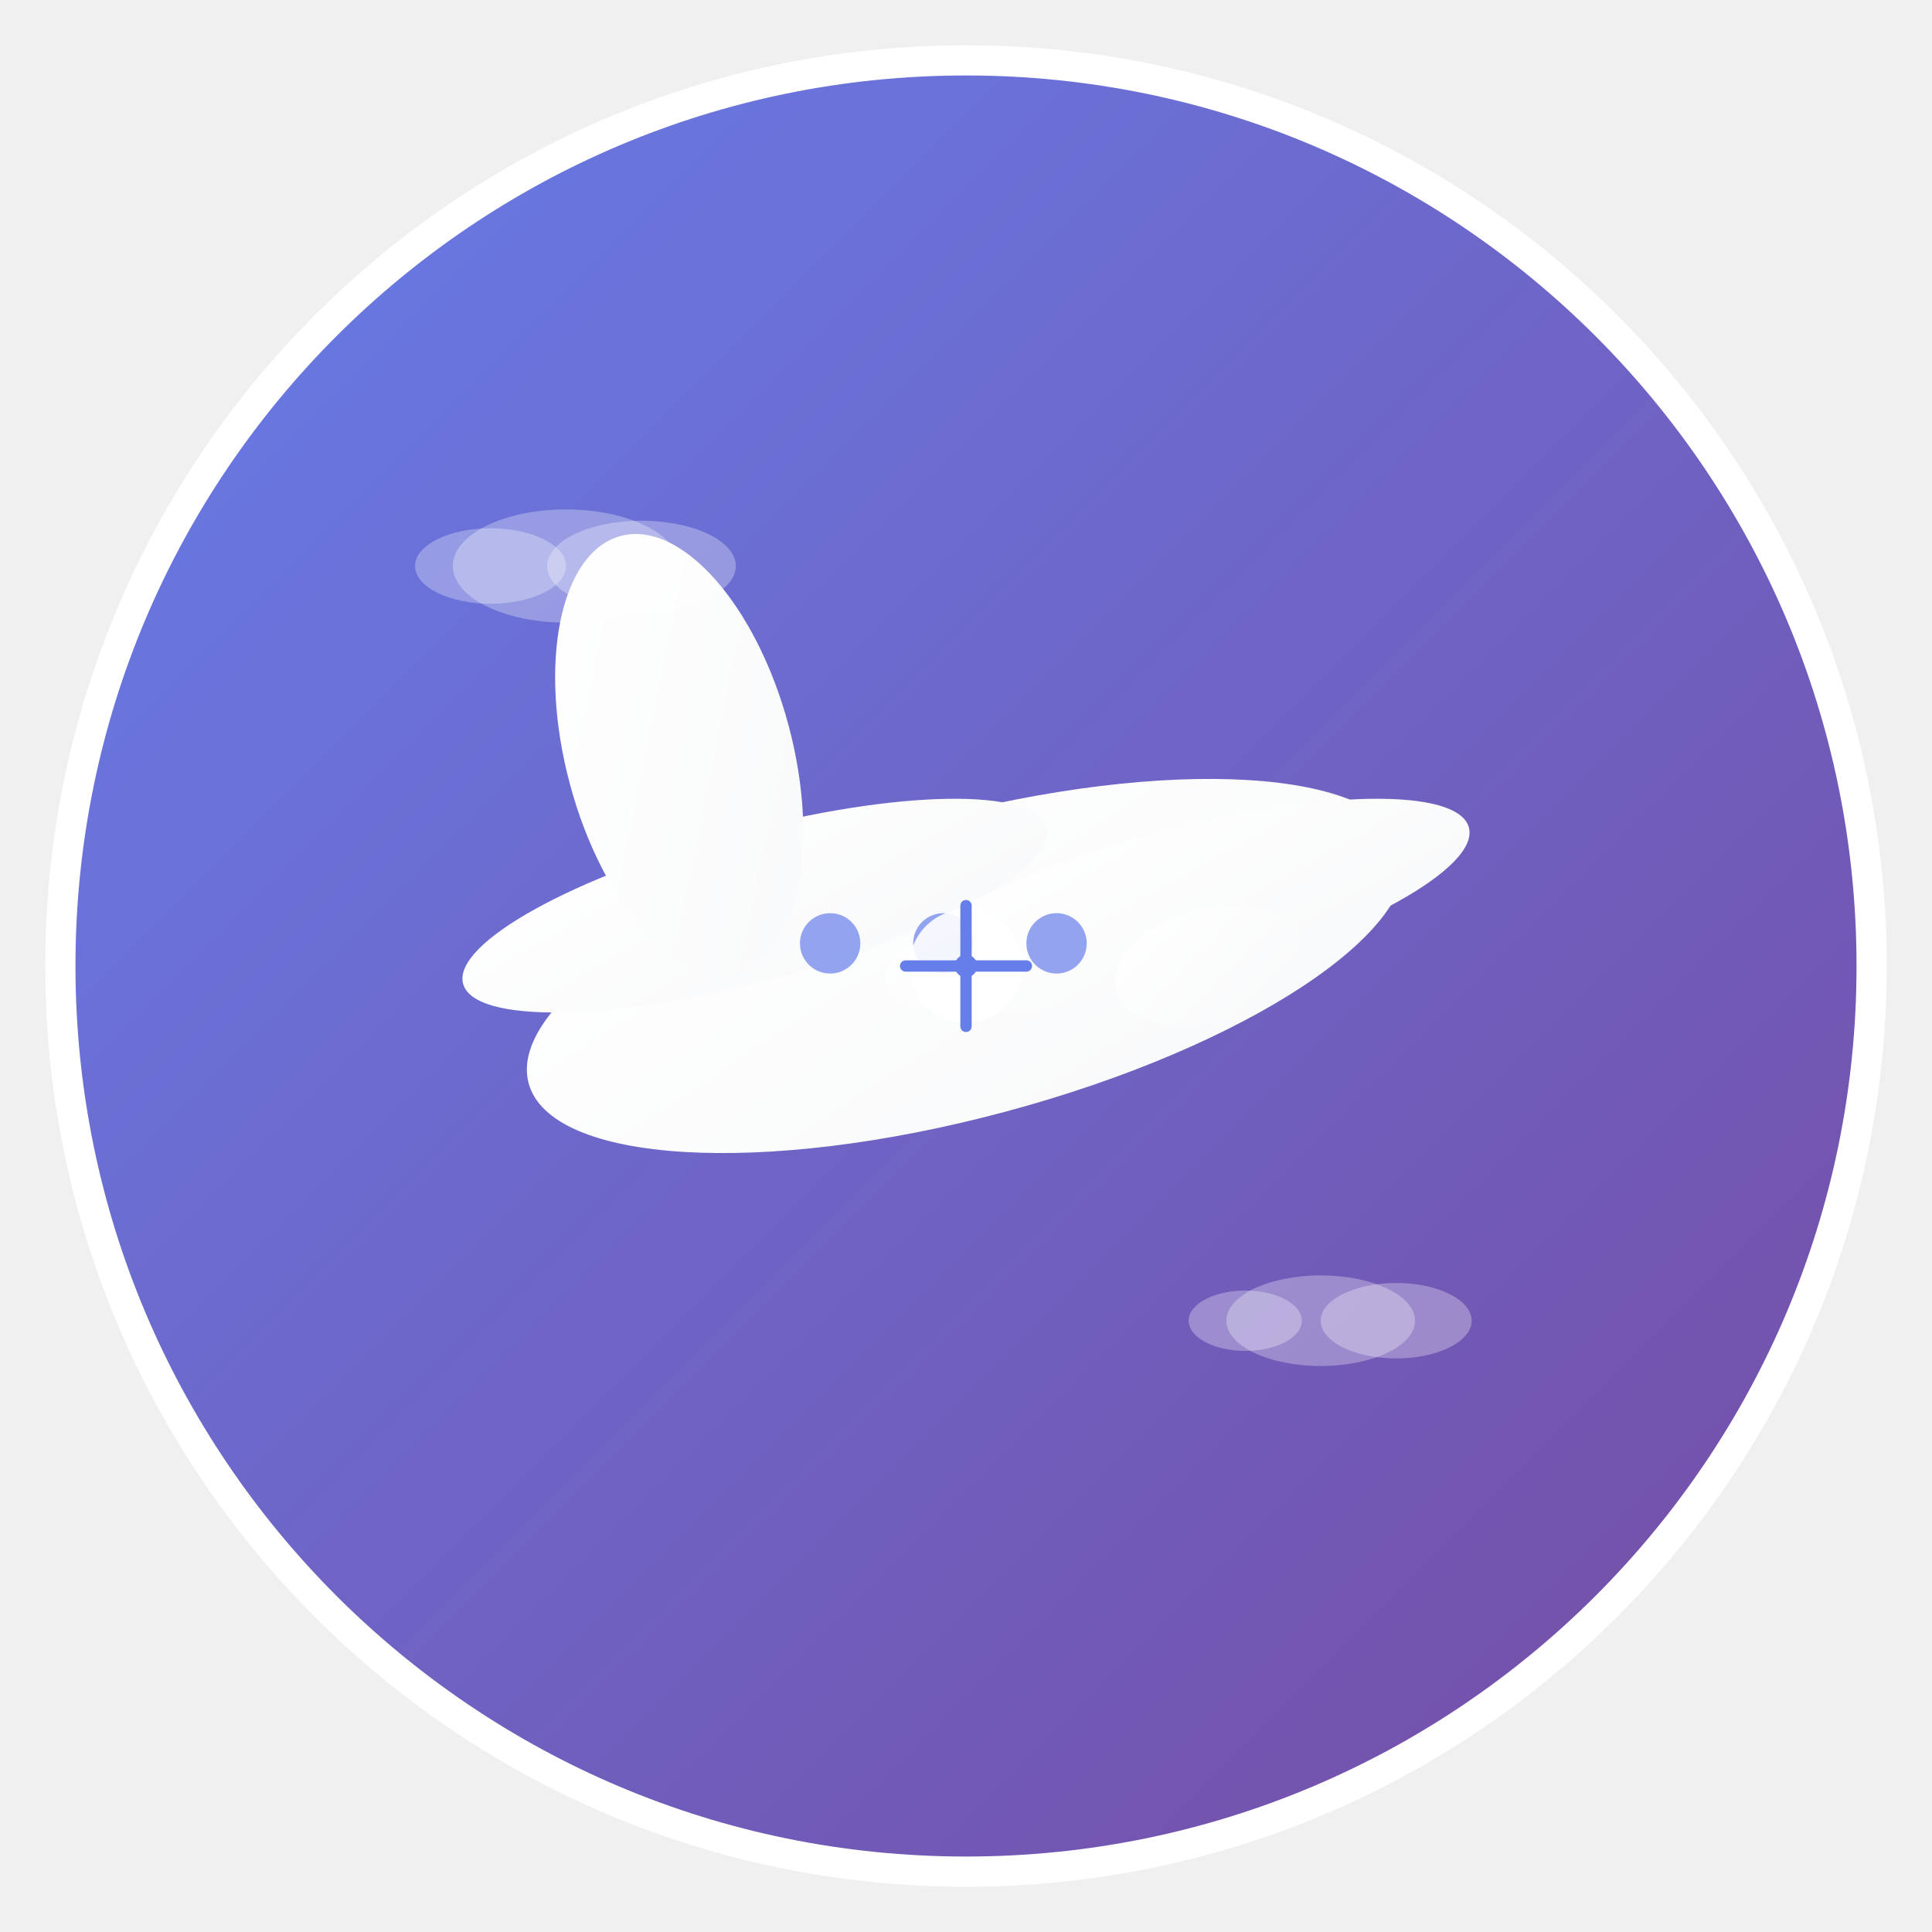
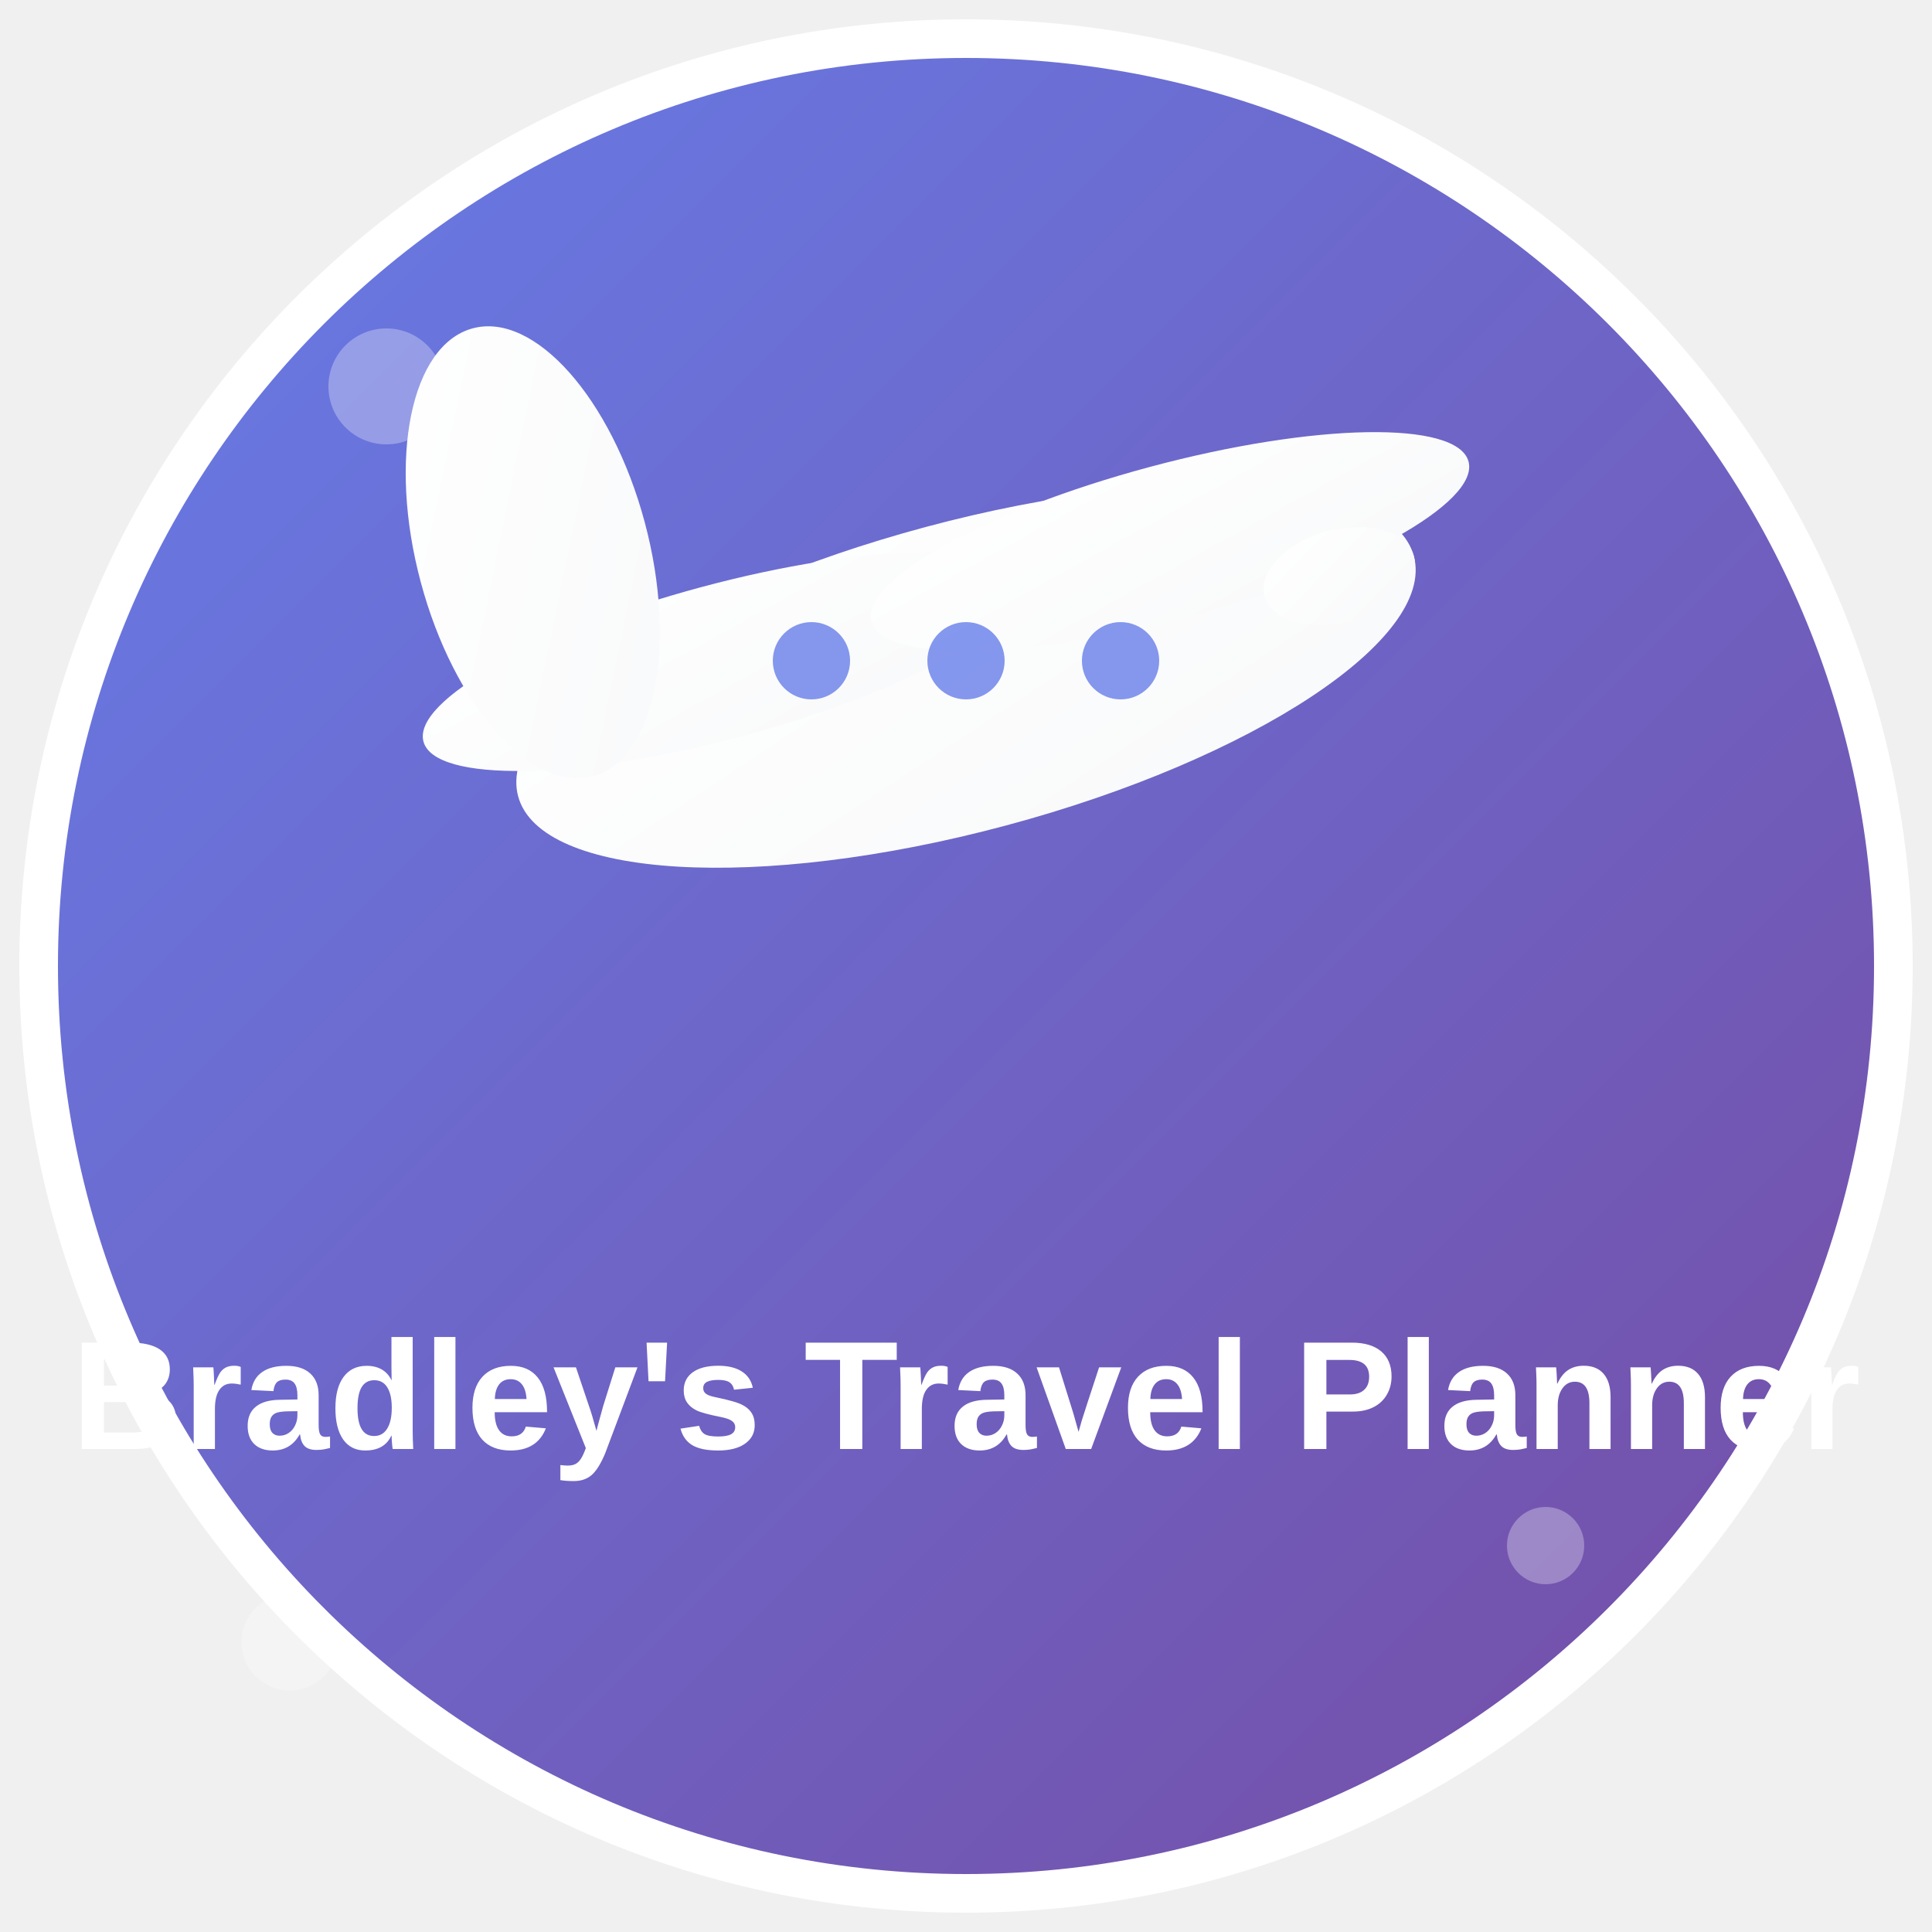
- <svg xmlns="http://www.w3.org/2000/svg" width="384" height="384" viewBox="0 0 512 512">
+ <svg xmlns="http://www.w3.org/2000/svg" width="384" height="384" viewBox="0 0 384 384">
  <defs>
    <linearGradient id="bg" x1="0%" y1="0%" x2="100%" y2="100%">
      <stop offset="0%" style="stop-color:#667eea;stop-opacity:1" />
      <stop offset="100%" style="stop-color:#764ba2;stop-opacity:1" />
    </linearGradient>
    <linearGradient id="plane" x1="0%" y1="0%" x2="100%" y2="100%">
      <stop offset="0%" style="stop-color:#ffffff;stop-opacity:1" />
      <stop offset="100%" style="stop-color:#f8f9fa;stop-opacity:1" />
    </linearGradient>
  </defs>
-   <circle cx="256" cy="256" r="240" fill="url(#bg)" stroke="#ffffff" stroke-width="8" />
-   <ellipse cx="256" cy="256" rx="120" ry="40" fill="url(#plane)" transform="rotate(-15 256 256)" />
-   <ellipse cx="200" cy="240" rx="80" ry="20" fill="url(#plane)" transform="rotate(-15 200 240)" />
-   <ellipse cx="312" cy="240" rx="80" ry="20" fill="url(#plane)" transform="rotate(-15 312 240)" />
-   <ellipse cx="180" cy="200" rx="30" ry="60" fill="url(#plane)" transform="rotate(-15 180 200)" />
-   <ellipse cx="320" cy="256" rx="25" ry="15" fill="url(#plane)" transform="rotate(-15 320 256)" />
-   <circle cx="220" cy="250" r="8" fill="#667eea" opacity="0.7" />
-   <circle cx="250" cy="250" r="8" fill="#667eea" opacity="0.7" />
-   <circle cx="280" cy="250" r="8" fill="#667eea" opacity="0.7" />
-   <ellipse cx="150" cy="150" rx="30" ry="15" fill="rgba(255,255,255,0.3)" />
-   <ellipse cx="170" cy="150" rx="25" ry="12" fill="rgba(255,255,255,0.3)" />
-   <ellipse cx="130" cy="150" rx="20" ry="10" fill="rgba(255,255,255,0.3)" />
-   <ellipse cx="350" cy="350" rx="25" ry="12" fill="rgba(255,255,255,0.3)" />
-   <ellipse cx="370" cy="350" rx="20" ry="10" fill="rgba(255,255,255,0.3)" />
-   <ellipse cx="330" cy="350" rx="15" ry="8" fill="rgba(255,255,255,0.3)" />
-   <circle cx="256" cy="256" r="15" fill="#ffffff" opacity="0.9" />
-   <line x1="256" y1="240" x2="256" y2="272" stroke="#667eea" stroke-width="3" stroke-linecap="round" />
-   <line x1="240" y1="256" x2="272" y2="256" stroke="#667eea" stroke-width="3" stroke-linecap="round" />
-   <circle cx="256" cy="256" r="3" fill="#667eea" />
+   <circle cx="192" cy="192" r="184.32" fill="url(#bg)" stroke="#ffffff" stroke-width="7.68" />
+   <g transform="translate(192, 134.4)">
+     <ellipse cx="0" cy="0" rx="92.16" ry="30.72" fill="url(#plane)" transform="rotate(-15)" />
+     <ellipse cx="-46.08" cy="-15.36" rx="61.44" ry="15.36" fill="url(#plane)" transform="rotate(-15)" />
+     <ellipse cx="46.08" cy="-15.36" rx="61.44" ry="15.36" fill="url(#plane)" transform="rotate(-15)" />
+     <ellipse cx="-76.8" cy="-46.08" rx="23.04" ry="46.08" fill="url(#plane)" transform="rotate(-15)" />
+     <ellipse cx="76.8" cy="0" rx="15.36" ry="9.216" fill="url(#plane)" transform="rotate(-15)" />
+     <circle cx="-30.72" cy="-3.072" r="7.68" fill="#667eea" opacity="0.8" />
+     <circle cx="0" cy="-3.072" r="7.68" fill="#667eea" opacity="0.8" />
+     <circle cx="30.72" cy="-3.072" r="7.68" fill="#667eea" opacity="0.8" />
+   </g>
+   <text x="192" y="288" text-anchor="middle" font-family="Arial, sans-serif" font-size="30.72" font-weight="bold" fill="white">
+     Bradley's Travel Planner
+   </text>
+   <circle cx="76.8" cy="76.8" r="11.52" fill="rgba(255,255,255,0.3)" />
+   <circle cx="307.2" cy="307.2" r="7.68" fill="rgba(255,255,255,0.3)" />
+   <circle cx="57.6" cy="326.4" r="9.6" fill="rgba(255,255,255,0.3)" />
</svg>
